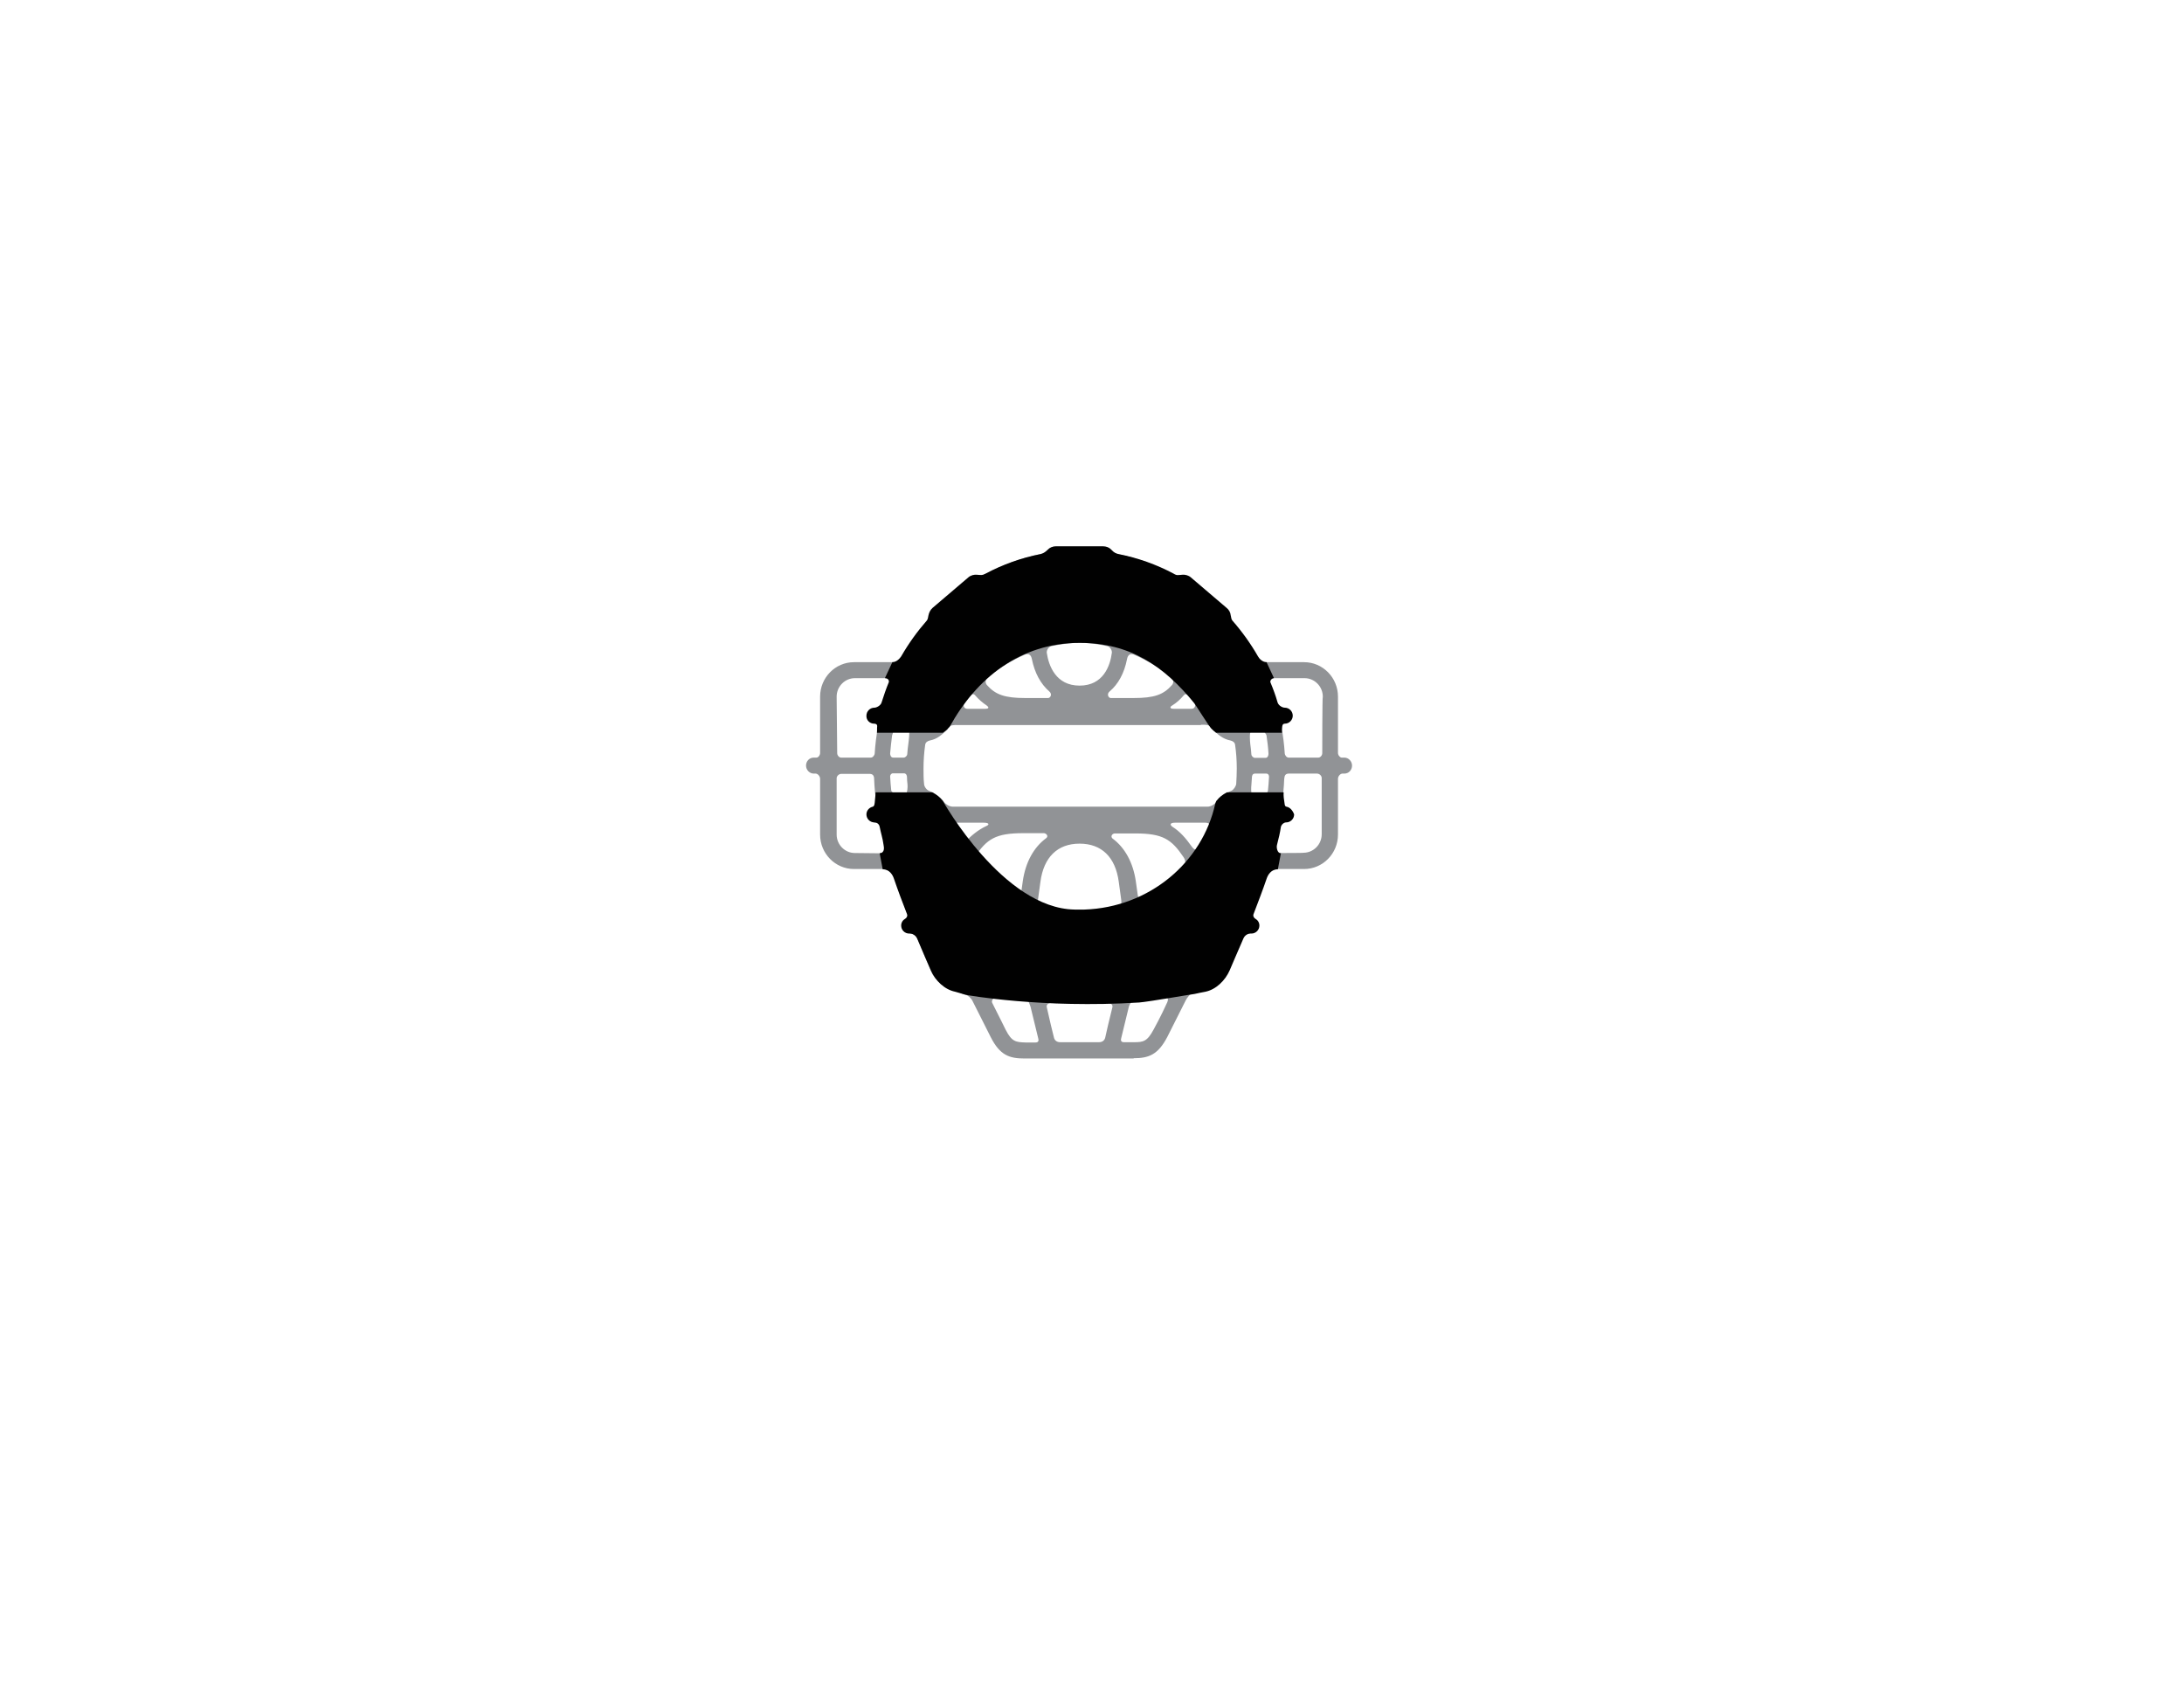
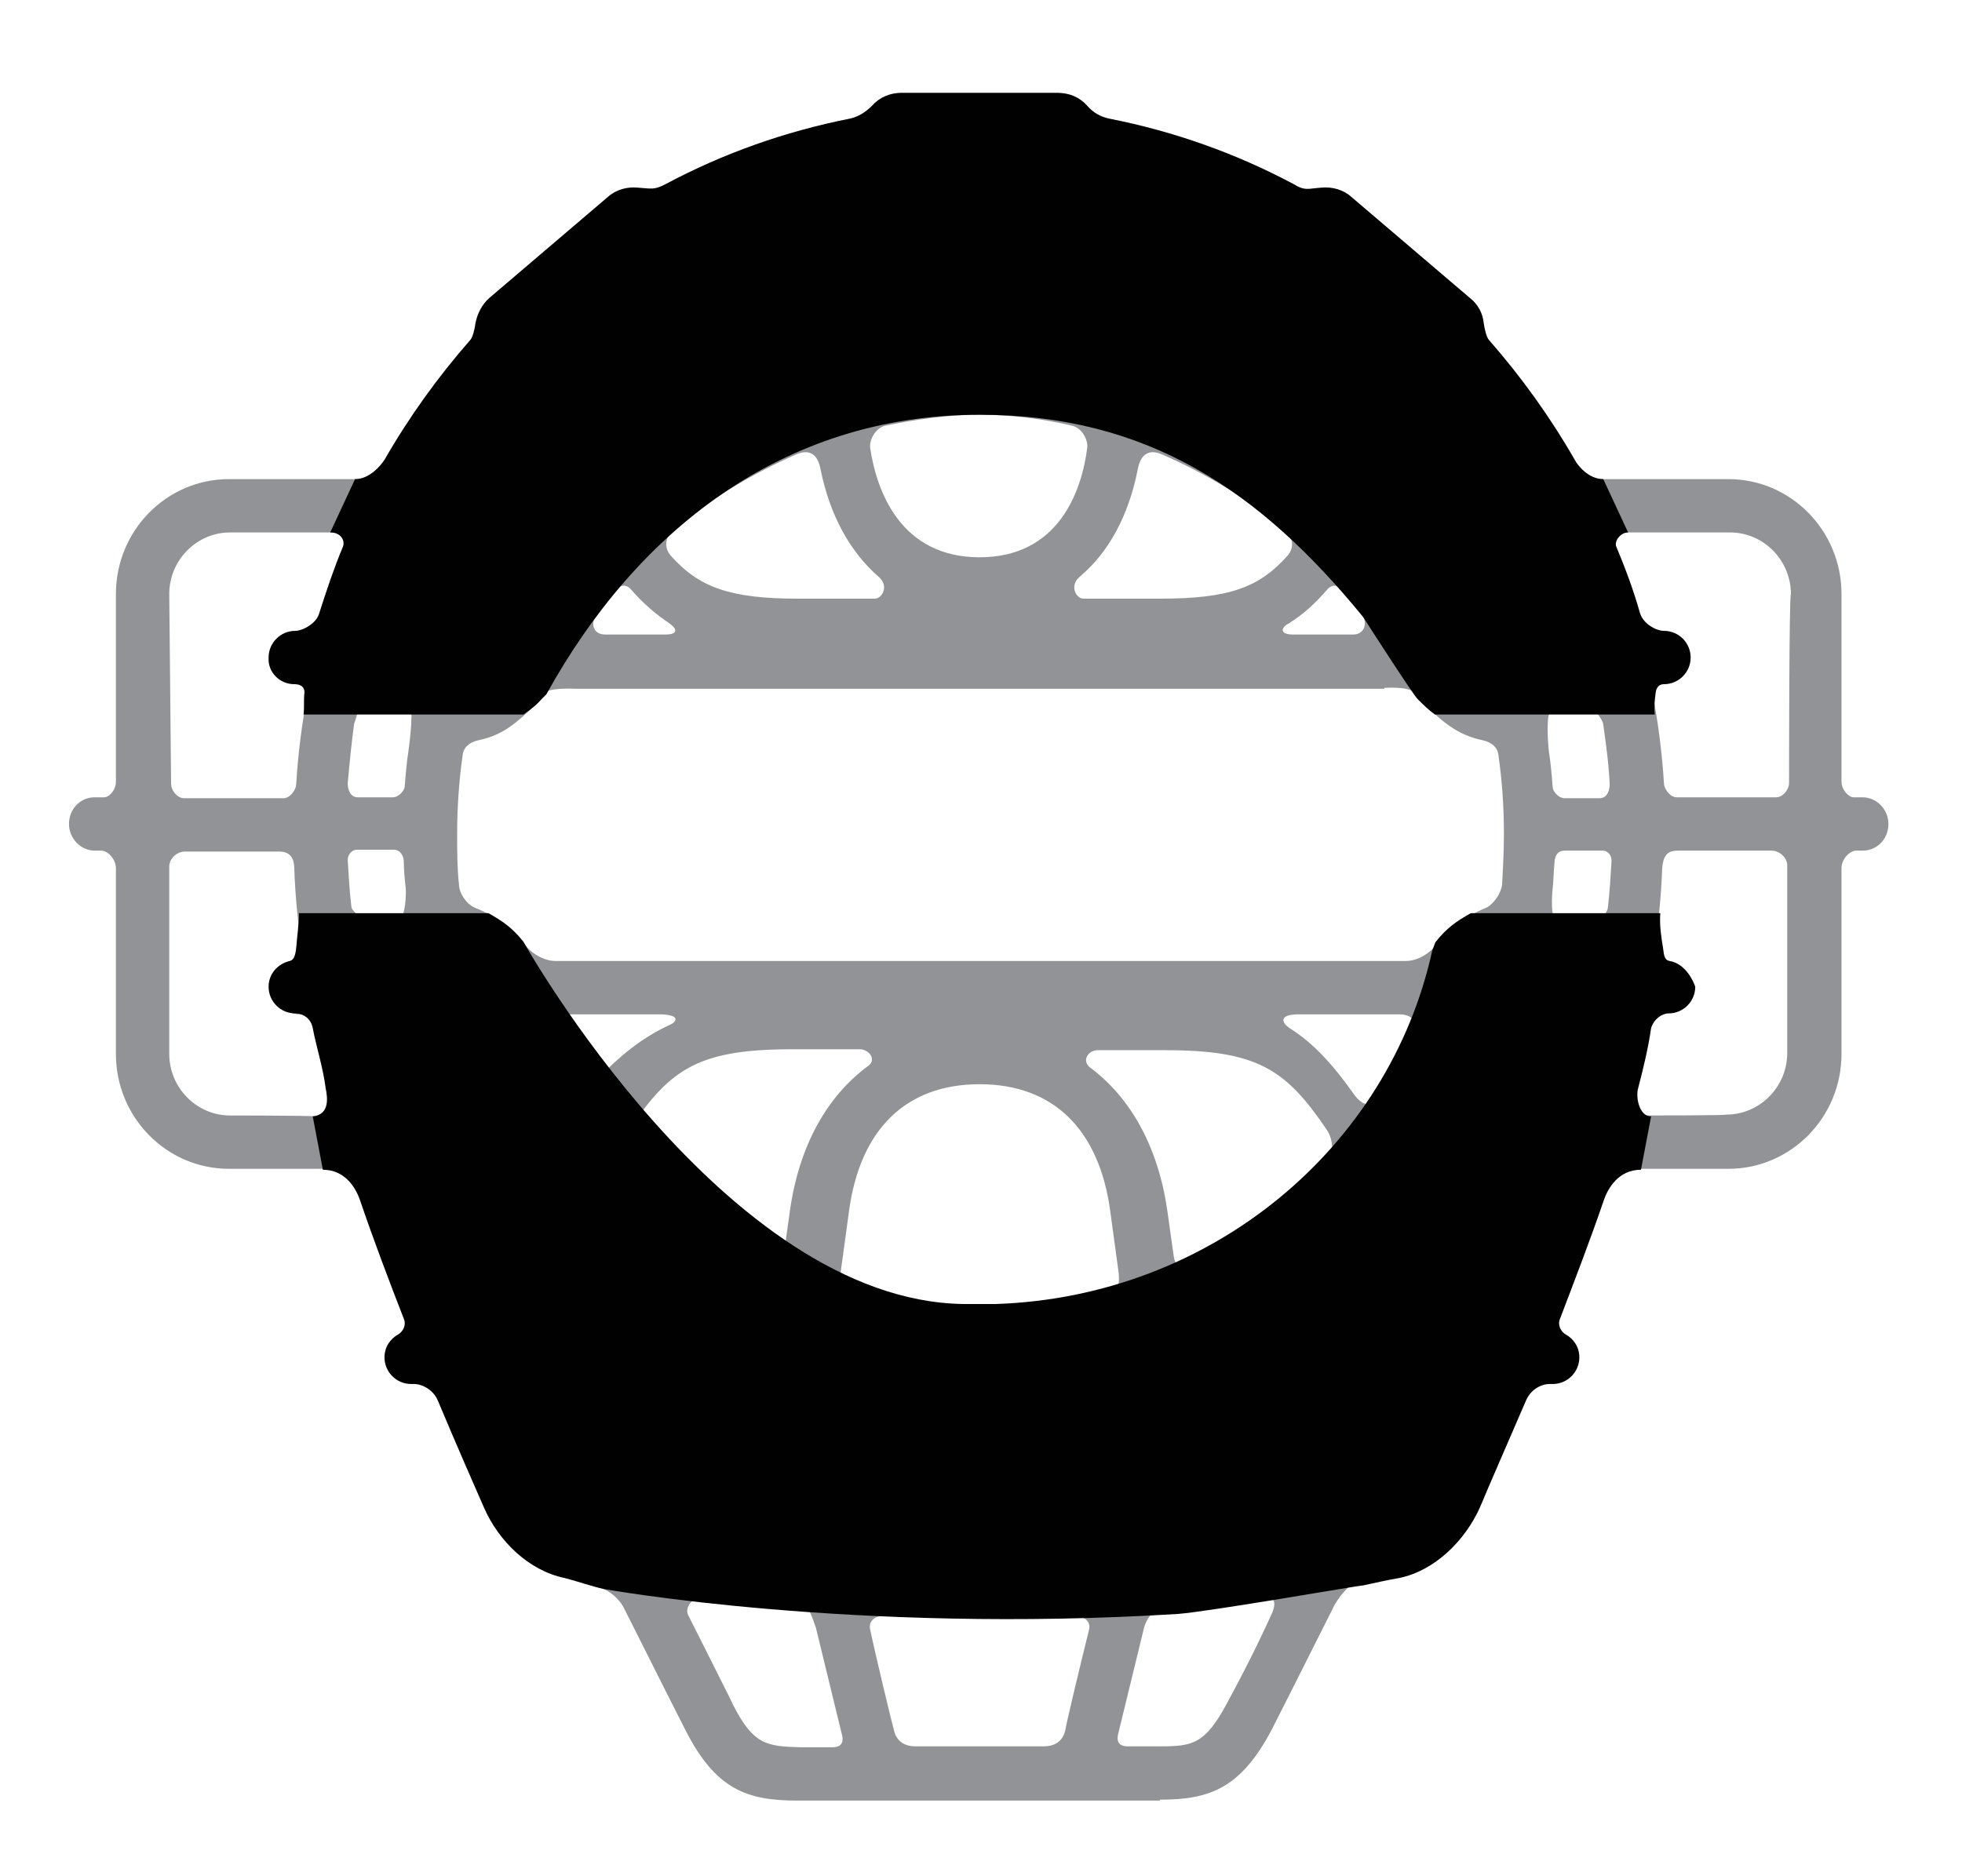
- <svg xmlns="http://www.w3.org/2000/svg" version="1.1" id="Layer_1" x="0px" y="0px" viewBox="0 0 792 612" style="enable-background:new 0 0 792 612;" xml:space="preserve">
+ <svg xmlns="http://www.w3.org/2000/svg" version="1.1" id="Layer_1" x="0px" y="0px" viewBox="0 0 213.3 204" style="enable-background:new 0 0 213.3 204;" xml:space="preserve">
  <style type="text/css">
	.st0{fill:#919396;}
	.st1{fill:#010101;}
</style>
  <g>
-     <path class="st0" d="M379.4,303.9c-4.5,3.3-7.5,8.7-8.5,15.6l-0.7,5c-0.2,1.4-1.5,2.3-2.7,1.6c-5.1-3-9.8-6.8-13.9-11.3   c-1-1-0.9-3-0.1-4.1c4.4-6.5,7.5-8.6,17.6-8.6c0,0,6.5,0,7.5,0C379.5,302.2,380.3,303.2,379.4,303.9z M346.8,305.5   c-1.5-1.8-2.8-3.6-4-5.5c-0.4-0.6-0.3-1.7,1.8-1.7c1.4,0,7.6,0,12,0c2.4,0,2.1,0.8,1.1,1.2c-3,1.4-5.4,3.4-7.7,5.8   C349.2,306.1,347.9,306.7,346.8,305.5z M374.2,239c1,5,3.2,9,6.3,11.7c1.2,1,0.4,2.4-0.4,2.4c-0.8,0-8.3,0-8.3,0   c-7.4,0-10.8-1.2-13.9-4.7c-0.6-0.7-0.8-1.9,0.5-3c3.9-3.2,8.4-5.9,13.2-8C373,236.8,373.9,237.4,374.2,239z M353.6,252.1   c1.3,1.5,2.7,2.7,4.2,3.7c0.7,0.5,1.1,1.2-0.5,1.2c-2.4,0-5.7,0-6.5,0c-1.4,0-1.5-1.3-1.1-1.9c0.6-0.9,1.2-1.7,1.8-2.6   C352.3,251.5,353.1,251.5,353.6,252.1z M325,262.8c1.1,0.8,3.2,1.1,4.4,1.6c0.7,0.3,0.1,4.5,0,5.3c-0.2,1.3-0.3,2.5-0.4,3.8   c0,0.4-0.6,1.2-1.3,1.2c-1.3,0-3.2,0-3.8,0c-0.9,0-1.1-1-1.1-1.5c0.2-2.2,0.4-4.3,0.7-6.5C323.7,266.3,324.6,262.5,325,262.8z    M328.9,281.7c0,0.9,0.1,1.9,0.2,2.8c0.1,0.8-0.1,3.1-0.5,3.2c-1.4,0.3-3,0.1-4.1,0c-0.4,0-1.3-0.7-1.3-1.1   c-0.2-1.7-0.3-3.4-0.4-5.1c0-0.5,0.4-1.1,1-1.1c1.3,0,3.5,0,4.1,0C328.7,280.5,328.9,281.3,328.9,281.7z M303.4,252.6   c0-3.7,3-6.7,6.6-6.7c0,0,10.9,0,11.6,0c0.7,0,1.5,1.2,1.3,1.8c-1,2.4-1.8,4.8-2.5,7.3c-0.3,1.1-1.8,1.9-2.6,1.9   c-1.6,0-2.8,1.3-2.8,2.9c0,1.6,1.3,2.4,2.9,2.4c0.4,0,0.6,0.6,0.5,1.4c-0.6,3.1-1,6.3-1.2,9.6c0,0.5-0.6,1.5-1.4,1.5   c-3.1,0-10.2,0-10.8,0c-0.7,0-1.4-0.8-1.4-1.6S303.4,252.6,303.4,252.6z M310,309.3c-3.6,0-6.6-3-6.6-6.7c0,0,0-19.6,0-20.4   s0.8-1.6,1.7-1.6c0.7,0,7.1,0,10.2,0c1.2,0,1.7,0.6,1.7,2c0.1,2.9,0.4,5.8,0.8,8.6c0.1,0.9-0.3,1.3-0.7,1.4   c-1.3,0.3-2.3,1.4-2.3,2.8c0,1.6,1.3,2.9,2.8,2.9c0.8,0,1.6,0.5,1.9,1.6c0.4,2.1,0.8,4.3,1.4,6.5c0.2,1-0.1,3-1.4,3   S310,309.3,310,309.3z M364.7,373.4c-0.2-0.5-2.3-4.6-4.9-9.8c-0.3-0.6,0.2-1.7,1.1-1.7c4.6,0,7.3-0.5,10.8,0.7   c1.2,0.4,1.1-0.2,2,2.4l2.8,11.5c0.2,0.7,0.2,1.5-1,1.5c-0.9,0-3.5,0-3.5,0C368.3,377.9,366.9,377.7,364.7,373.4z M411.1,383.7   c5.4,0,8.8-1.2,12.2-7.7c0.3-0.6,3.3-6.5,6.6-13.1c0.5-1.1,1.8-2.7,2.7-2.9c1.4-0.3,2.4-0.7,3.6-0.9c3.8-0.8,7.3-3.3,8.8-7   c1-2.4,2.8-6.6,4.9-11.6c0.6-1.4,1.7-2.2,2.3-2.2l0.6,0.1c1.6,0,2.8-1,2.8-2.6c0-1.1-0.6-2-1.5-2.5c-0.5-0.3-0.9-1-0.6-1.7   c1.6-4.2,3.3-8.7,4.7-13.1c0.4-1.1,1.6-3.4,4-3.4s10.7,0,10.7,0c6.8,0,12.3-5.6,12.3-12.5c0,0,0-19.1,0-20.2c0-1,0.9-1.9,1.6-1.9   s0.7,0,0.7,0c1.6,0,2.8-1.3,2.8-2.9c0-1.6-1.3-2.9-2.8-2.9c0,0-0.5,0-1,0s-1.3-0.8-1.3-1.7s0-20.4,0-20.4c0-6.9-5.5-12.5-12.3-12.5   c0,0-12.9,0-14.5,0c-1.6,0-2.6-1.3-3-1.9c-2.6-4.7-5.7-9.1-9.2-13.1c-0.3-0.3-0.5-1.2-0.6-1.9c-0.1-1-0.6-2-1.5-2.7l-12.8-11   c-0.9-0.8-2-1.1-3.1-1c-1.5,0.1-1.8,0.4-3.1-0.4c-6.2-3.3-12.8-5.8-19.8-7.2c-0.9-0.2-1.7-0.7-2.4-1.4c-0.8-0.9-1.9-1.4-3.2-1.4   h-16.8c-1.3,0-2.4,0.6-3.2,1.4c-0.7,0.7-1.5,1.2-2.4,1.4c-7,1.4-13.6,3.9-19.8,7.2c-1.3,0.7-1.6,0.5-3.1,0.4   c-1.1-0.1-2.2,0.2-3.1,1l-12.8,11c-0.8,0.7-1.3,1.7-1.5,2.7c-0.1,0.7-0.3,1.6-0.6,1.9c-3.5,4-6.6,8.4-9.2,13.1   c-0.4,0.6-1.4,1.9-3,1.9c-1.6,0-14.5,0-14.5,0c-6.8,0-12.3,5.6-12.3,12.5c0,0,0,19.5,0,20.4s-0.7,1.7-1.3,1.7c-0.5,0-1,0-1,0   c-1.6,0-2.8,1.3-2.8,2.9c0,1.6,1.3,2.9,2.8,2.9c0,0,0,0,0.7,0c0.7,0,1.6,0.9,1.6,1.9c0,1,0,20.2,0,20.2c0,6.9,5.5,12.5,12.3,12.5   c0,0,8.2,0,10.7,0c2.4,0,3.6,2.2,4,3.4c1.5,4.5,3.1,8.9,4.7,13.1c0.3,0.7-0.1,1.4-0.6,1.7c-0.9,0.5-1.5,1.4-1.5,2.5   c0,1.6,1.3,2.6,2.9,2.6l0.4,0.1c0.5,0,1.8,0.6,2.4,2c2.1,5.1,3.9,9.2,4.9,11.6c1.6,3.7,5.2,6.3,9,7.1c1.1,0.3,2.1,1.2,3.5,1.5   c0.9,0.2,2.1,1.2,2.6,2.3c3.3,6.6,6.3,12.5,6.6,13.1c3.3,6.5,6.7,7.7,12.2,7.7H411.1z M384.5,377.9c-1.4,0-2.1-0.8-2.3-1.7   c-0.2-0.7-1.9-7.7-2.6-11c-0.2-0.9,0.5-1.6,1.8-1.5c3.1,0.1,6.5,0.1,10.1,0.1c3.6,0,7-0.1,10.1-0.1c1.3,0,2,0.6,1.8,1.5   c-0.8,3.2-2.5,10.3-2.6,11c-0.2,0.9-0.9,1.7-2.3,1.7H384.5z M435.5,262.8c3.9-0.2,3.6,1,4.1,1.5c2,2,3.7,3.6,6.6,4.2   c0.9,0.2,1.6,0.7,1.7,1.6c0.4,2.8,0.6,5.6,0.6,8.6c0,1.9-0.1,3.7-0.2,5.5c-0.1,0.9-0.9,2.1-1.7,2.5c-2.2,0.9-4.2,2.3-5.7,4.3   c-0.4,0.5-1.6,1.5-3.1,1.5h-92.2c-1.5,0-2.8-1.1-3.1-1.5c-1.5-2-3.6-3.5-5.7-4.3c-0.9-0.4-1.7-1.6-1.7-2.5   c-0.2-1.8-0.2-3.6-0.2-5.5c0-2.9,0.2-5.8,0.6-8.6c0.1-0.9,0.8-1.4,1.7-1.6c2.9-0.6,4.3-2.1,6.4-4c0.5-0.5-0.4-1.8,4.3-1.6H435.5z    M391.5,332.4c-4.4,0-8.7-0.8-13-2.3c-1.9-0.7-2.3-2.3-2.1-3.8l0.9-6.6c1.2-8.9,6.2-13.8,14.2-13.8c8,0,13,4.9,14.2,13.8l0.9,6.6   c0.2,1.6-0.2,3.2-2.1,3.8C400.2,331.6,395.8,332.4,391.5,332.4z M404.3,302.2c0.9,0,7.4,0,7.4,0c10,0,13.1,2.1,17.5,8.6   c0.8,1.1,0.9,3-0.1,4.1c-4,4.4-8.7,8.2-13.8,11.3c-1.2,0.7-2.5-0.2-2.7-1.6l-0.7-5c-1-6.9-4-12.3-8.5-15.6   C402.6,303.2,403.4,302.2,404.3,302.2z M432.2,307c-2.2-3.1-4.3-5.5-7-7.2c-0.9-0.6-1.2-1.5,1-1.5c3.9,0,9.6,0,10.9,0   c1.9,0,2,1.4,1.7,2.1c-1.1,2.3-2.3,4.6-3.6,6.8C434.1,308.8,432.9,308,432.2,307z M391.5,248.6c-8.6,0-11.2-7.2-11.9-11.9   c-0.1-0.8,0.5-2.1,1.6-2.4c3.4-0.7,6.8-1.2,10.2-1.2s6.8,0.4,10.2,1.2c1.1,0.3,1.7,1.6,1.6,2.4   C402.6,241.4,400.1,248.6,391.5,248.6z M411.3,237.4c4.8,2.1,9.3,4.8,13.2,8c1.3,1.1,1.1,2.3,0.5,3c-3.1,3.5-6.4,4.7-13.9,4.7   c0,0-7.5,0-8.3,0s-1.6-1.4-0.4-2.4c3.1-2.6,5.3-6.6,6.3-11.7C409,237.4,409.9,236.8,411.3,237.4z M431.4,252.5   c0.6,0.8,1.2,1.7,1.8,2.6c0.4,0.6,0.2,1.9-1.1,1.9c-0.8,0-4.1,0-6.5,0c-1.6,0-1.3-0.8-0.5-1.2c1.6-1,2.9-2.2,4.2-3.7   C429.8,251.5,430.7,251.5,431.4,252.5z M459.3,266.8c0.3,2.1,0.6,4.3,0.7,6.5c0,0.5-0.2,1.5-1.1,1.5c-0.6,0-2.5,0-3.8,0   c-0.7,0-1.3-0.8-1.3-1.2c-0.1-1.3-0.2-2.5-0.4-3.8c-0.1-0.8-0.4-4.4,0.3-4.6c1.2-0.4,2.5-0.4,3.9-0.4   C458.1,264.7,459.3,266.3,459.3,266.8z M455.1,280.5c0.6,0,2.8,0,4.1,0c0.7,0,1,0.6,1,1.1c-0.1,1.7-0.2,3.4-0.4,5.1   c0,0.4-1,1.9-1.4,1.8c-1.5-0.4-2.8-0.3-4.3-0.6c-0.5-0.1-0.4-2.5-0.3-3.3c0.1-0.9,0.1-1.9,0.2-2.8   C454,281.3,454.2,280.5,455.1,280.5z M479.5,273.1c0,0.8-0.7,1.6-1.4,1.6c-0.6,0-7.8,0-10.8,0c-0.8,0-1.4-1-1.4-1.5   c-0.2-3.2-0.6-6.4-1.2-9.6c-0.1-0.8,0-1.3,0.4-1.3c1.6,0,3-0.9,3-2.5c0-1.6-1.3-2.9-2.8-2.9c-0.8,0-2.2-0.8-2.6-1.9   c-0.7-2.5-1.6-5-2.5-7.3c-0.2-0.6,0.5-1.8,1.3-1.8c0.7,0,11.6,0,11.6,0c3.6,0,6.6,3,6.6,6.7C479.5,252.6,479.5,272.4,479.5,273.1z    M463.2,309.3c-1.3,0-1.7-2-1.4-3c0.6-2.3,1.1-4.5,1.4-6.5c0.3-1,1.1-1.6,1.9-1.6c1.6,0,2.8-1.3,2.8-2.9c0-1.4-1-2.6-2.3-2.8   c-0.4-0.1-0.8-0.5-0.7-1.4c0.4-2.8,0.7-5.7,0.8-8.6c0.1-1.4,0.5-2,1.7-2c3.1,0,9.5,0,10.2,0c0.9,0,1.7,0.8,1.7,1.6s0,20.4,0,20.4   c0,3.7-3,6.7-6.6,6.7C472.9,309.3,464.6,309.3,463.2,309.3z M411.1,377.9c0,0-2.7,0-3.5,0c-1.2,0-1.2-0.8-1-1.5l2.8-11.5   c0.3-0.9,0.9-1.9,2.2-2c4.1-0.3,7.5-1.5,10.9-1.3c1.2,0.1,1.2,0.8,0.8,1.8c-2.4,5.3-4.7,9.4-4.9,9.8   C416,377.7,414.6,377.9,411.1,377.9z" />
+     <path class="st0" d="M94.4,115.9c-4.5,3.3-7.5,8.7-8.5,15.6l-0.7,5c-0.2,1.4-1.5,2.3-2.7,1.6c-5.1-3-9.8-6.8-13.9-11.3   c-1-1-0.9-3-0.1-4.1c4.4-6.5,7.5-8.6,17.6-8.6c0,0,6.5,0,7.5,0C94.5,114.2,95.3,115.2,94.4,115.9z M61.8,117.5   c-1.5-1.8-2.8-3.6-4-5.5c-0.4-0.6-0.3-1.7,1.8-1.7c1.4,0,7.6,0,12,0c2.4,0,2.1,0.8,1.1,1.2c-3,1.4-5.4,3.4-7.7,5.8   C64.2,118.1,62.9,118.7,61.8,117.5z M89.2,51c1,5,3.2,9,6.3,11.7c1.2,1,0.4,2.4-0.4,2.4s-8.3,0-8.3,0c-7.4,0-10.8-1.2-13.9-4.7   c-0.6-0.7-0.8-1.9,0.5-3c3.9-3.2,8.4-5.9,13.2-8C88,48.8,88.9,49.4,89.2,51z M68.6,64.1c1.3,1.5,2.7,2.7,4.2,3.7   c0.7,0.5,1.1,1.2-0.5,1.2c-2.4,0-5.7,0-6.5,0c-1.4,0-1.5-1.3-1.1-1.9c0.6-0.9,1.2-1.7,1.8-2.6C67.3,63.5,68.1,63.5,68.6,64.1z    M40,74.8c1.1,0.8,3.2,1.1,4.4,1.6c0.7,0.3,0.1,4.5,0,5.3c-0.2,1.3-0.3,2.5-0.4,3.8c0,0.4-0.6,1.2-1.3,1.2c-1.3,0-3.2,0-3.8,0   c-0.9,0-1.1-1-1.1-1.5c0.2-2.2,0.4-4.3,0.7-6.5C38.7,78.3,39.6,74.5,40,74.8z M43.9,93.7c0,0.9,0.1,1.9,0.2,2.8   c0.1,0.8-0.1,3.1-0.5,3.2c-1.4,0.3-3,0.1-4.1,0c-0.4,0-1.3-0.7-1.3-1.1c-0.2-1.7-0.3-3.4-0.4-5.1c0-0.5,0.4-1.1,1-1.1   c1.3,0,3.5,0,4.1,0C43.7,92.5,43.9,93.3,43.9,93.7z M18.4,64.6c0-3.7,3-6.7,6.6-6.7c0,0,10.9,0,11.6,0c0.7,0,1.5,1.2,1.3,1.8   c-1,2.4-1.8,4.8-2.5,7.3C35,68.2,33.6,69,32.8,69c-1.6,0-2.8,1.3-2.8,2.9c0,1.6,1.3,2.4,2.9,2.4c0.4,0,0.6,0.6,0.5,1.4   c-0.6,3.1-1,6.3-1.2,9.6c0,0.5-0.6,1.5-1.4,1.5c-3.1,0-10.2,0-10.8,0c-0.7,0-1.4-0.8-1.4-1.6S18.4,64.6,18.4,64.6z M25,121.3   c-3.6,0-6.6-3-6.6-6.7c0,0,0-19.6,0-20.4c0-0.8,0.8-1.6,1.7-1.6c0.7,0,7.1,0,10.2,0c1.2,0,1.7,0.6,1.7,2c0.1,2.9,0.4,5.8,0.8,8.6   c0.1,0.9-0.3,1.3-0.7,1.4c-1.3,0.3-2.3,1.4-2.3,2.8c0,1.6,1.3,2.9,2.8,2.9c0.8,0,1.6,0.5,1.9,1.6c0.4,2.1,0.8,4.3,1.4,6.5   c0.2,1-0.1,3-1.4,3C33.4,121.3,25,121.3,25,121.3z M79.7,185.4c-0.2-0.5-2.3-4.6-4.9-9.8c-0.3-0.6,0.2-1.7,1.1-1.7   c4.6,0,7.3-0.5,10.8,0.7c1.2,0.4,1.1-0.2,2,2.4l2.8,11.5c0.2,0.7,0.2,1.5-1,1.5c-0.9,0-3.5,0-3.5,0   C83.3,189.9,81.9,189.7,79.7,185.4z M126.1,195.7c5.4,0,8.8-1.2,12.2-7.7c0.3-0.6,3.3-6.5,6.6-13.1c0.5-1.1,1.8-2.7,2.7-2.9   c1.4-0.3,2.4-0.7,3.6-0.9c3.8-0.8,7.3-3.3,8.8-7c1-2.4,2.8-6.6,4.9-11.6c0.6-1.4,1.7-2.2,2.3-2.2l0.6,0.1c1.6,0,2.8-1,2.8-2.6   c0-1.1-0.6-2-1.5-2.5c-0.5-0.3-0.9-1-0.6-1.7c1.6-4.2,3.3-8.7,4.7-13.1c0.4-1.1,1.6-3.4,4-3.4c2.4,0,10.7,0,10.7,0   c6.8,0,12.3-5.6,12.3-12.5c0,0,0-19.1,0-20.2c0-1,0.9-1.9,1.6-1.9c0.7,0,0.7,0,0.7,0c1.6,0,2.8-1.3,2.8-2.9c0-1.6-1.3-2.9-2.8-2.9   c0,0-0.5,0-1,0s-1.3-0.8-1.3-1.7s0-20.4,0-20.4c0-6.9-5.5-12.5-12.3-12.5c0,0-12.9,0-14.5,0c-1.6,0-2.6-1.3-3-1.9   c-2.6-4.7-5.7-9.1-9.2-13.1c-0.3-0.3-0.5-1.2-0.6-1.9c-0.1-1-0.6-2-1.5-2.7l-12.8-11c-0.9-0.8-2-1.1-3.1-1   c-1.5,0.1-1.8,0.4-3.1-0.4c-6.2-3.3-12.8-5.8-19.8-7.2c-0.9-0.2-1.7-0.7-2.4-1.4c-0.8-0.9-1.9-1.4-3.2-1.4H98.1   c-1.3,0-2.4,0.6-3.2,1.4c-0.7,0.7-1.5,1.2-2.4,1.4c-7,1.4-13.6,3.9-19.8,7.2c-1.3,0.7-1.6,0.5-3.1,0.4c-1.1-0.1-2.2,0.2-3.1,1   l-12.8,11c-0.8,0.7-1.3,1.7-1.5,2.7c-0.1,0.7-0.3,1.6-0.6,1.9c-3.5,4-6.6,8.4-9.2,13.1c-0.4,0.6-1.4,1.9-3,1.9s-14.5,0-14.5,0   c-6.8,0-12.3,5.6-12.3,12.5c0,0,0,19.5,0,20.4s-0.7,1.7-1.3,1.7s-1,0-1,0c-1.6,0-2.8,1.3-2.8,2.9c0,1.6,1.3,2.9,2.8,2.9   c0,0,0,0,0.7,0c0.7,0,1.6,0.9,1.6,1.9c0,1,0,20.2,0,20.2c0,6.9,5.5,12.5,12.3,12.5c0,0,8.2,0,10.7,0c2.4,0,3.6,2.2,4,3.4   c1.5,4.5,3.1,8.9,4.7,13.1c0.3,0.7-0.1,1.4-0.6,1.7c-0.9,0.5-1.5,1.4-1.5,2.5c0,1.6,1.3,2.6,2.9,2.6l0.4,0.1c0.5,0,1.8,0.6,2.4,2   c2.1,5.1,3.9,9.2,4.9,11.6c1.6,3.7,5.2,6.3,9,7.1c1.1,0.3,2.1,1.2,3.5,1.5c0.9,0.2,2.1,1.2,2.6,2.3c3.3,6.6,6.3,12.5,6.6,13.1   c3.3,6.5,6.7,7.7,12.2,7.7H126.1z M99.5,189.9c-1.4,0-2.1-0.8-2.3-1.7c-0.2-0.7-1.9-7.7-2.6-11c-0.2-0.9,0.5-1.6,1.8-1.5   c3.1,0.1,6.5,0.1,10.1,0.1c3.6,0,7-0.1,10.1-0.1c1.3,0,2,0.6,1.8,1.5c-0.8,3.2-2.5,10.3-2.6,11c-0.2,0.9-0.9,1.7-2.3,1.7H99.5z    M150.5,74.8c3.9-0.2,3.6,1,4.1,1.5c2,2,3.7,3.6,6.6,4.2c0.9,0.2,1.6,0.7,1.7,1.6c0.4,2.8,0.6,5.6,0.6,8.6c0,1.9-0.1,3.7-0.2,5.5   c-0.1,0.9-0.9,2.1-1.7,2.5c-2.2,0.9-4.2,2.3-5.7,4.3c-0.4,0.5-1.6,1.5-3.1,1.5H60.4c-1.5,0-2.8-1.1-3.1-1.5c-1.5-2-3.6-3.5-5.7-4.3   c-0.9-0.4-1.7-1.6-1.7-2.5c-0.2-1.8-0.2-3.6-0.2-5.5c0-2.9,0.2-5.8,0.6-8.6c0.1-0.9,0.8-1.4,1.7-1.6c2.9-0.6,4.3-2.1,6.4-4   c0.5-0.5-0.4-1.8,4.3-1.6H150.5z M106.5,144.4c-4.4,0-8.7-0.8-13-2.3c-1.9-0.7-2.3-2.3-2.1-3.8l0.9-6.6c1.2-8.9,6.2-13.8,14.2-13.8   s13,4.9,14.2,13.8l0.9,6.6c0.2,1.6-0.2,3.2-2.1,3.8C115.2,143.6,110.8,144.4,106.5,144.4z M119.3,114.2c0.9,0,7.4,0,7.4,0   c10,0,13.1,2.1,17.5,8.6c0.8,1.1,0.9,3-0.1,4.1c-4,4.4-8.7,8.2-13.8,11.3c-1.2,0.7-2.5-0.2-2.7-1.6l-0.7-5c-1-6.9-4-12.3-8.5-15.6   C117.6,115.2,118.4,114.2,119.3,114.2z M147.2,119c-2.2-3.1-4.3-5.5-7-7.2c-0.9-0.6-1.2-1.5,1-1.5c3.9,0,9.6,0,10.9,0   c1.9,0,2,1.4,1.7,2.1c-1.1,2.3-2.3,4.6-3.6,6.8C149.1,120.8,147.9,120,147.2,119z M106.5,60.6c-8.6,0-11.2-7.2-11.9-11.9   c-0.1-0.8,0.5-2.1,1.6-2.4c3.4-0.7,6.8-1.2,10.2-1.2s6.8,0.4,10.2,1.2c1.1,0.3,1.7,1.6,1.6,2.4C117.6,53.4,115.1,60.6,106.5,60.6z    M126.3,49.4c4.8,2.1,9.3,4.8,13.2,8c1.3,1.1,1.1,2.3,0.5,3c-3.1,3.5-6.4,4.7-13.9,4.7c0,0-7.5,0-8.3,0c-0.8,0-1.6-1.4-0.4-2.4   c3.1-2.6,5.3-6.6,6.3-11.7C124,49.4,124.9,48.8,126.3,49.4z M146.4,64.5c0.6,0.8,1.2,1.7,1.8,2.6c0.4,0.6,0.2,1.9-1.1,1.9   c-0.8,0-4.1,0-6.5,0c-1.6,0-1.3-0.8-0.5-1.2c1.6-1,2.9-2.2,4.2-3.7C144.8,63.5,145.7,63.5,146.4,64.5z M174.3,78.8   c0.3,2.1,0.6,4.3,0.7,6.5c0,0.5-0.2,1.5-1.1,1.5c-0.6,0-2.5,0-3.8,0c-0.7,0-1.3-0.8-1.3-1.2c-0.1-1.3-0.2-2.5-0.4-3.8   c-0.1-0.8-0.4-4.4,0.3-4.6c1.2-0.4,2.5-0.4,3.9-0.4C173.1,76.7,174.3,78.3,174.3,78.8z M170.1,92.5c0.6,0,2.8,0,4.1,0   c0.7,0,1,0.6,1,1.1c-0.1,1.7-0.2,3.4-0.4,5.1c0,0.4-1,1.9-1.4,1.8c-1.5-0.4-2.8-0.3-4.3-0.6c-0.5-0.1-0.4-2.5-0.3-3.3   c0.1-0.9,0.1-1.9,0.2-2.8C169,93.3,169.2,92.5,170.1,92.5z M194.5,85.1c0,0.8-0.7,1.6-1.4,1.6c-0.6,0-7.8,0-10.8,0   c-0.8,0-1.4-1-1.4-1.5c-0.2-3.2-0.6-6.4-1.2-9.6c-0.1-0.8,0-1.3,0.4-1.3c1.6,0,3-0.9,3-2.5c0-1.6-1.3-2.9-2.8-2.9   c-0.8,0-2.2-0.8-2.6-1.9c-0.7-2.5-1.6-5-2.5-7.3c-0.2-0.6,0.5-1.8,1.3-1.8s11.6,0,11.6,0c3.6,0,6.6,3,6.6,6.7   C194.5,64.6,194.5,84.4,194.5,85.1z M178.2,121.3c-1.3,0-1.7-2-1.4-3c0.6-2.3,1.1-4.5,1.4-6.5c0.3-1,1.1-1.6,1.9-1.6   c1.6,0,2.8-1.3,2.8-2.9c0-1.4-1-2.6-2.3-2.8c-0.4-0.1-0.8-0.5-0.7-1.4c0.4-2.8,0.7-5.7,0.8-8.6c0.1-1.4,0.5-2,1.7-2   c3.1,0,9.5,0,10.2,0c0.9,0,1.7,0.8,1.7,1.6c0,0.8,0,20.4,0,20.4c0,3.7-3,6.7-6.6,6.7C187.9,121.3,179.6,121.3,178.2,121.3z    M126.1,189.9c0,0-2.7,0-3.5,0c-1.2,0-1.2-0.8-1-1.5l2.8-11.5c0.3-0.9,0.9-1.9,2.2-2c4.1-0.3,7.5-1.5,10.9-1.3   c1.2,0.1,1.2,0.8,0.8,1.8c-2.4,5.3-4.7,9.4-4.9,9.8C131,189.7,129.6,189.9,126.1,189.9z" />
    <g>
-       <path class="st1" d="M466.5,292.5c-0.5-0.1-0.6-0.5-0.7-1.4c-0.2-1.2-0.4-2.5-0.3-3.8h-20.6c-1.6,0.9-2.6,1.6-3.8,3.1    c-0.1,0.1-0.2,0.5-0.4,1c-4.7,21.4-24,37.6-47.4,38.4c-0.6,0-1.2,0-1.8,0c-0.6,0-1.2,0-1.8,0c-25.9-0.4-47.7-39.2-47.8-39.4    c-1.2-1.5-2.2-2.2-3.8-3.1h-20.6c0,1.2-0.2,2.5-0.3,3.8c-0.1,0.9-0.3,1.3-0.7,1.4c-1.3,0.3-2.3,1.4-2.3,2.8c0,1.6,1.3,2.9,2.9,2.9    c0.8,0,1.7,0.5,1.9,1.6c0.4,2.1,1.1,4.2,1.4,6.5c0.2,1,0.5,2.9-1.4,3.1l1.1,5.8c2.5,0,3.6,2.1,4,3.2c1.5,4.4,3.2,8.9,4.8,13    c0.3,0.7-0.1,1.4-0.6,1.7c-0.9,0.5-1.5,1.4-1.5,2.5c0,1.6,1.3,2.9,2.9,2.9h0.4c0.5,0,1.9,0.4,2.5,1.8c2.1,5,3.9,9.1,5,11.6    c1.6,3.7,4.9,6.9,8.8,7.7c1.2,0.3,2.9,0.9,4.3,1.2c0,0,27.1,4.9,62.4,2.7c3.7-0.3,19.6-3.1,20.1-3.1c1.4-0.3,2.7-0.6,3.9-0.8    c3.9-0.8,7.2-4.1,8.8-7.7c1-2.4,2.8-6.5,5-11.6c0.6-1.4,1.9-1.8,2.5-1.8h0.4c1.6,0,2.9-1.3,2.9-2.9c0-1.1-0.6-2-1.5-2.5    c-0.5-0.3-0.9-1-0.6-1.7c1.6-4.2,3.3-8.6,4.8-13c0.4-1.1,1.5-3.2,4-3.2l1.1-5.8c-1.3,0-1.7-2.1-1.4-3.1c0.6-2.3,1.1-4.4,1.4-6.5    c0.3-1,1.2-1.6,1.9-1.6c1.6,0,2.9-1.3,2.9-2.9C468.8,293.9,467.8,292.7,466.5,292.5z" />
+       <path class="st1" d="M181.5,104.5c-0.5-0.1-0.6-0.5-0.7-1.4c-0.2-1.2-0.4-2.5-0.3-3.8h-20.6c-1.6,0.9-2.6,1.6-3.8,3.1    c-0.1,0.1-0.2,0.5-0.4,1c-4.7,21.4-24,37.6-47.4,38.4c-0.6,0-1.2,0-1.8,0s-1.2,0-1.8,0c-25.9-0.4-47.7-39.2-47.8-39.4    c-1.2-1.5-2.2-2.2-3.8-3.1H32.5c0,1.2-0.2,2.5-0.3,3.8c-0.1,0.9-0.3,1.3-0.7,1.4c-1.3,0.3-2.3,1.4-2.3,2.8c0,1.6,1.3,2.9,2.9,2.9    c0.8,0,1.7,0.5,1.9,1.6c0.4,2.1,1.1,4.2,1.4,6.5c0.2,1,0.5,2.9-1.4,3.1l1.1,5.8c2.5,0,3.6,2.1,4,3.2c1.5,4.4,3.2,8.9,4.8,13    c0.3,0.7-0.1,1.4-0.6,1.7c-0.9,0.5-1.5,1.4-1.5,2.5c0,1.6,1.3,2.9,2.9,2.9h0.4c0.5,0,1.9,0.4,2.5,1.8c2.1,5,3.9,9.1,5,11.6    c1.6,3.7,4.9,6.9,8.8,7.7c1.2,0.3,2.9,0.9,4.3,1.2c0,0,27.1,4.9,62.4,2.7c3.7-0.3,19.6-3.1,20.1-3.1c1.4-0.3,2.7-0.6,3.9-0.8    c3.9-0.8,7.2-4.1,8.8-7.7c1-2.4,2.8-6.5,5-11.6c0.6-1.4,1.9-1.8,2.5-1.8h0.4c1.6,0,2.9-1.3,2.9-2.9c0-1.1-0.6-2-1.5-2.5    c-0.5-0.3-0.9-1-0.6-1.7c1.6-4.2,3.3-8.6,4.8-13c0.4-1.1,1.5-3.2,4-3.2l1.1-5.8c-1.3,0-1.7-2.1-1.4-3.1c0.6-2.3,1.1-4.4,1.4-6.5    c0.3-1,1.2-1.6,1.9-1.6c1.6,0,2.9-1.3,2.9-2.9C183.8,105.9,182.8,104.7,181.5,104.5z" />
    </g>
-     <path class="st1" d="M317,262.4c0.4,0,1.1,0.1,1.1,0.9c-0.1,0.8,0,1.6-0.1,2.4h23.9c0.7-0.5,1.4-1,2-1.7c0.2-0.2,0.3-0.3,0.5-0.5   c9.7-17.6,25.6-30.4,47.1-30.4c18.3,0,30.5,8.3,41.7,22c0.5,0.8,5.4,8.4,5.9,8.9c0.6,0.6,1.2,1.2,1.9,1.7h23.9   c-0.1-0.8,0-1.6,0.1-2.4c0.1-0.7,0.5-0.9,0.9-0.9c1.6,0,2.9-1.3,2.9-2.9c0-1.6-1.3-2.9-2.9-2.9c-0.8,0-2.2-0.7-2.6-1.9   c-0.7-2.5-1.6-4.9-2.6-7.3c-0.2-0.6,0.5-1.5,1.3-1.5l-2.7-5.8c-1.6,0-2.8-1.5-3.1-2.1c-2.7-4.7-5.8-9-9.3-13   c-0.3-0.3-0.5-1.2-0.6-1.9c-0.1-1-0.6-2-1.5-2.7l-12.9-11c-0.9-0.8-2.1-1.1-3.2-1c-1.5,0.1-1.8,0.4-3.1-0.4   c-6.2-3.3-12.9-5.7-20-7.1c-1-0.2-1.8-0.7-2.4-1.4c-0.8-0.9-1.9-1.4-3.2-1.4h-17c-1.3,0-2.4,0.5-3.2,1.4c-0.7,0.7-1.5,1.2-2.4,1.4   c-7.1,1.4-13.8,3.8-20,7.1c-1.3,0.7-1.6,0.5-3.1,0.4c-1.1-0.1-2.3,0.2-3.2,1l-12.9,11c-0.8,0.7-1.3,1.7-1.5,2.7   c-0.1,0.7-0.3,1.6-0.6,1.9c-3.5,4-6.6,8.3-9.3,13c-0.4,0.6-1.6,2.1-3.2,2.1l-2.7,5.8c1.2,0,1.6,0.9,1.4,1.5c-1,2.4-1.8,4.8-2.6,7.3   c-0.3,1.1-1.8,1.9-2.6,1.9c-1.6,0-2.9,1.3-2.9,2.9C314.1,261.1,315.4,262.4,317,262.4z" />
+     <path class="st1" d="M32,74.4c0.4,0,1.1,0.1,1.1,0.9c-0.1,0.8,0,1.6-0.1,2.4h23.9c0.7-0.5,1.4-1,2-1.7c0.2-0.2,0.3-0.3,0.5-0.5   c9.7-17.6,25.6-30.4,47.1-30.4c18.3,0,30.5,8.3,41.7,22c0.5,0.8,5.4,8.4,5.9,8.9c0.6,0.6,1.2,1.2,1.9,1.7h23.9   c-0.1-0.8,0-1.6,0.1-2.4c0.1-0.7,0.5-0.9,0.9-0.9c1.6,0,2.9-1.3,2.9-2.9c0-1.6-1.3-2.9-2.9-2.9c-0.8,0-2.2-0.7-2.6-1.9   c-0.7-2.5-1.6-4.9-2.6-7.3c-0.2-0.6,0.5-1.5,1.3-1.5l-2.7-5.8c-1.6,0-2.8-1.5-3.1-2.1c-2.7-4.7-5.8-9-9.3-13   c-0.3-0.3-0.5-1.2-0.6-1.9c-0.1-1-0.6-2-1.5-2.7l-12.9-11c-0.9-0.8-2.1-1.1-3.2-1c-1.5,0.1-1.8,0.4-3.1-0.4   c-6.2-3.3-12.9-5.7-20-7.1c-1-0.2-1.8-0.7-2.4-1.4c-0.8-0.9-1.9-1.4-3.2-1.4H98c-1.3,0-2.4,0.5-3.2,1.4c-0.7,0.7-1.5,1.2-2.4,1.4   c-7.1,1.4-13.8,3.8-20,7.1c-1.3,0.7-1.6,0.5-3.1,0.4c-1.1-0.1-2.3,0.2-3.2,1l-12.9,11c-0.8,0.7-1.3,1.7-1.5,2.7   c-0.1,0.7-0.3,1.6-0.6,1.9c-3.5,4-6.6,8.3-9.3,13c-0.4,0.6-1.6,2.1-3.2,2.1l-2.7,5.8c1.2,0,1.6,0.9,1.4,1.5c-1,2.4-1.8,4.8-2.6,7.3   c-0.3,1.1-1.8,1.9-2.6,1.9c-1.6,0-2.9,1.3-2.9,2.9C29.1,73.1,30.4,74.4,32,74.4z" />
  </g>
</svg>
